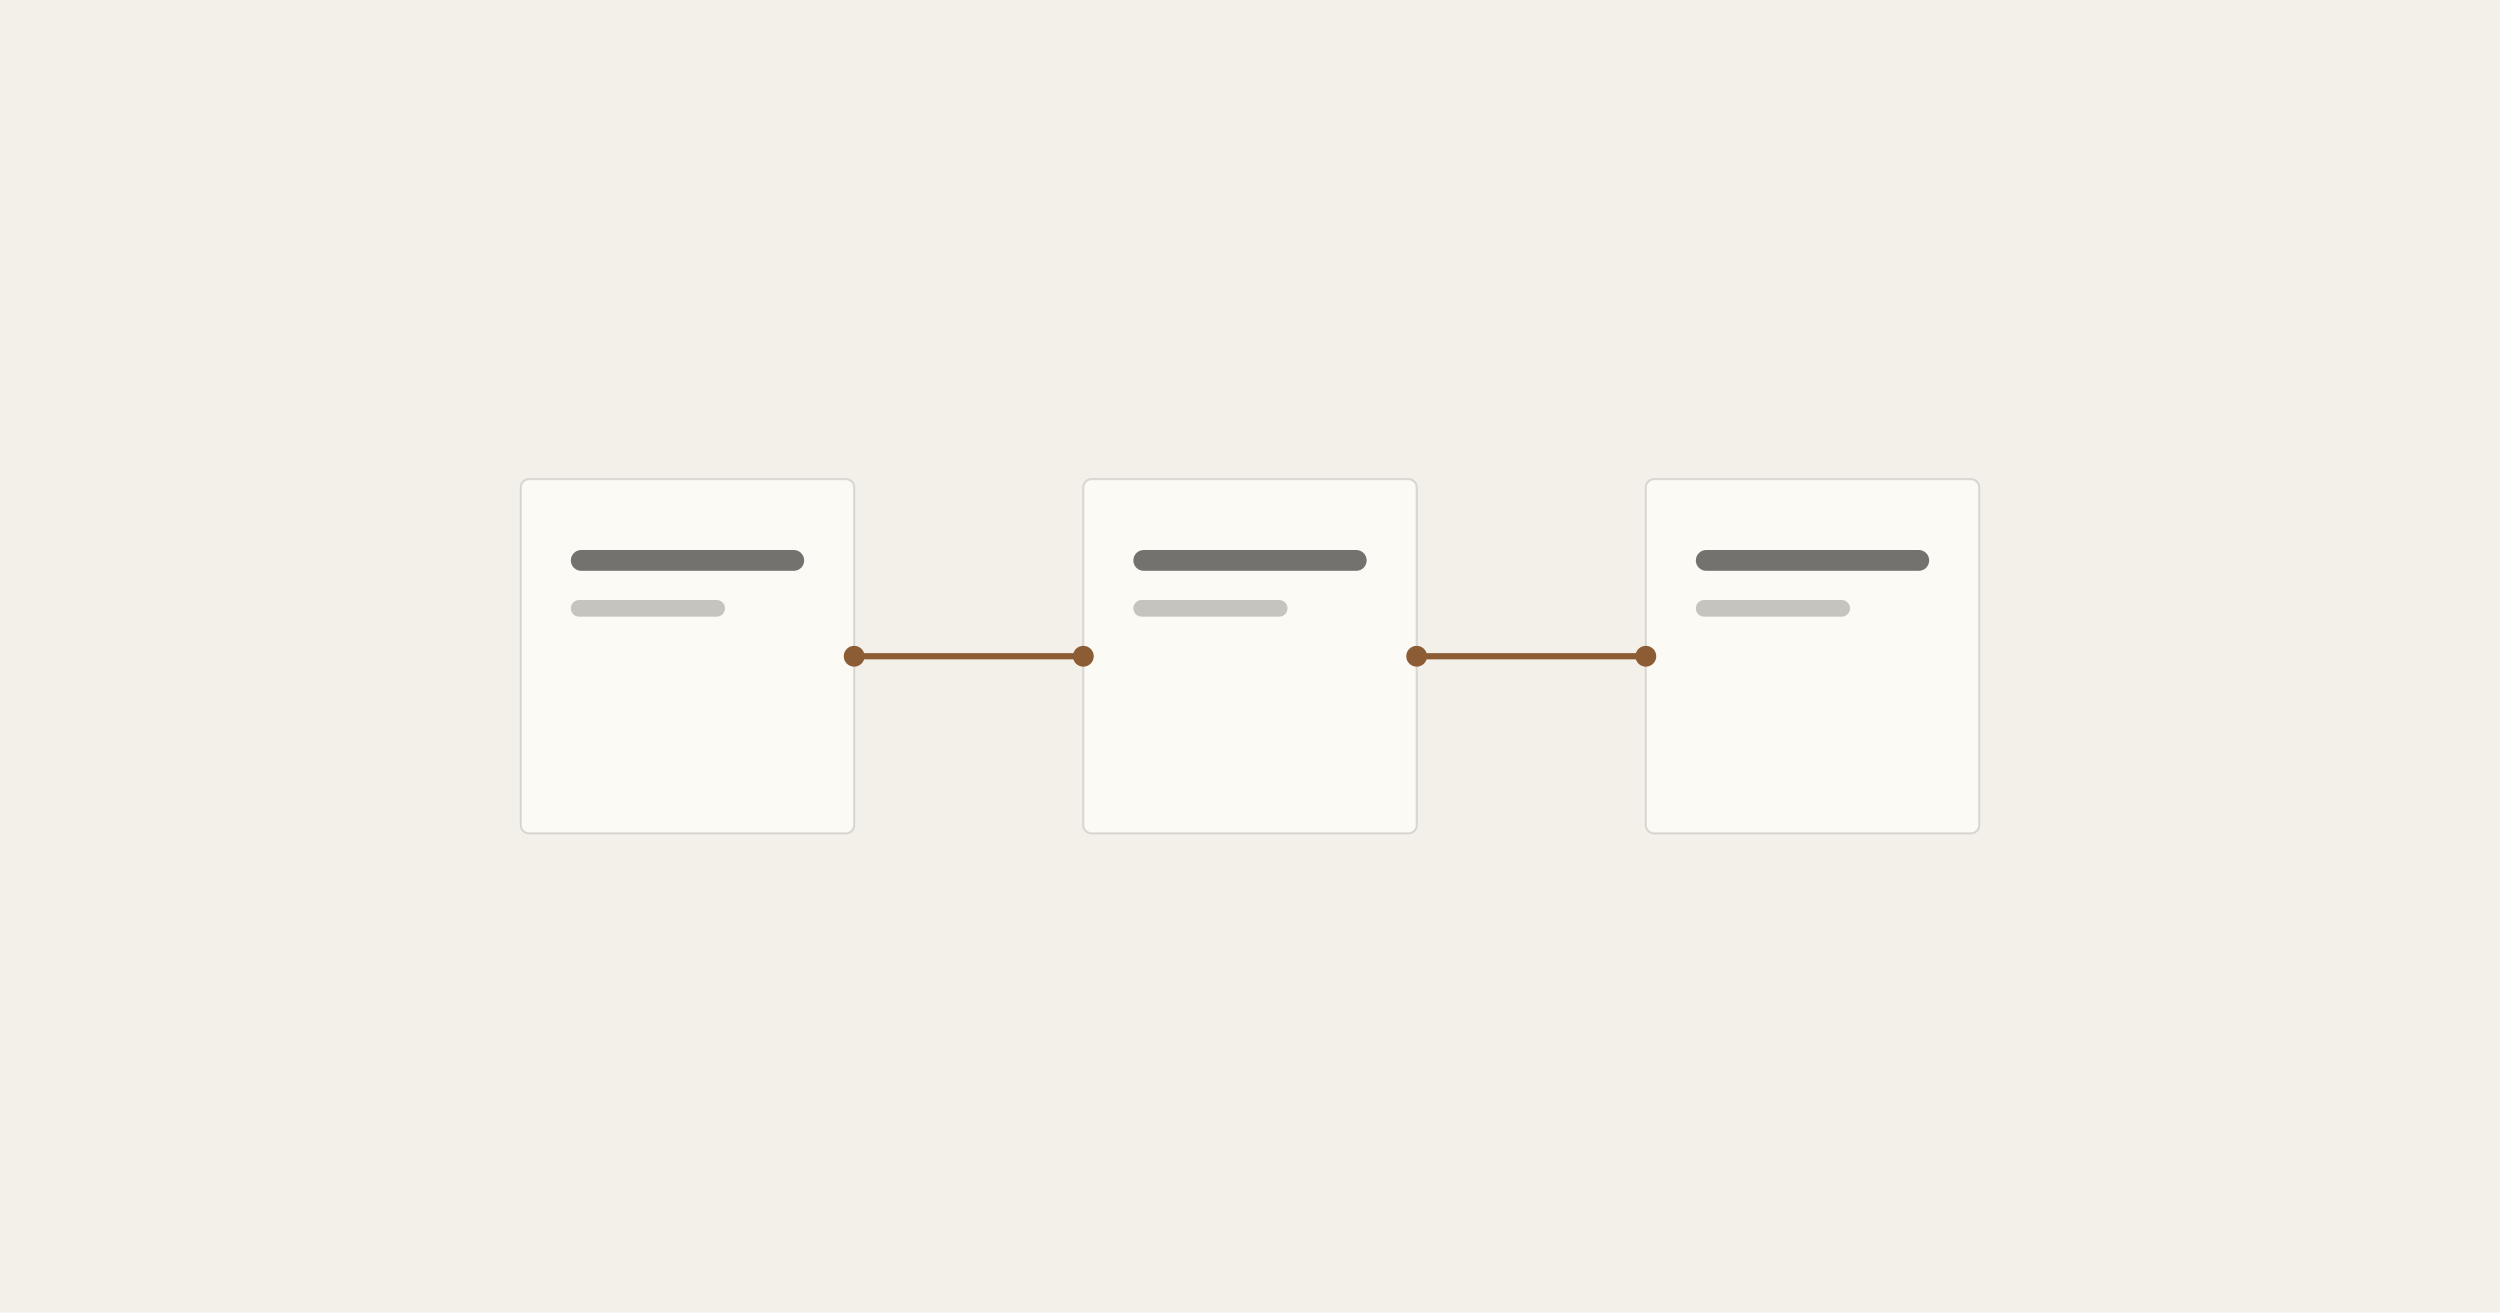
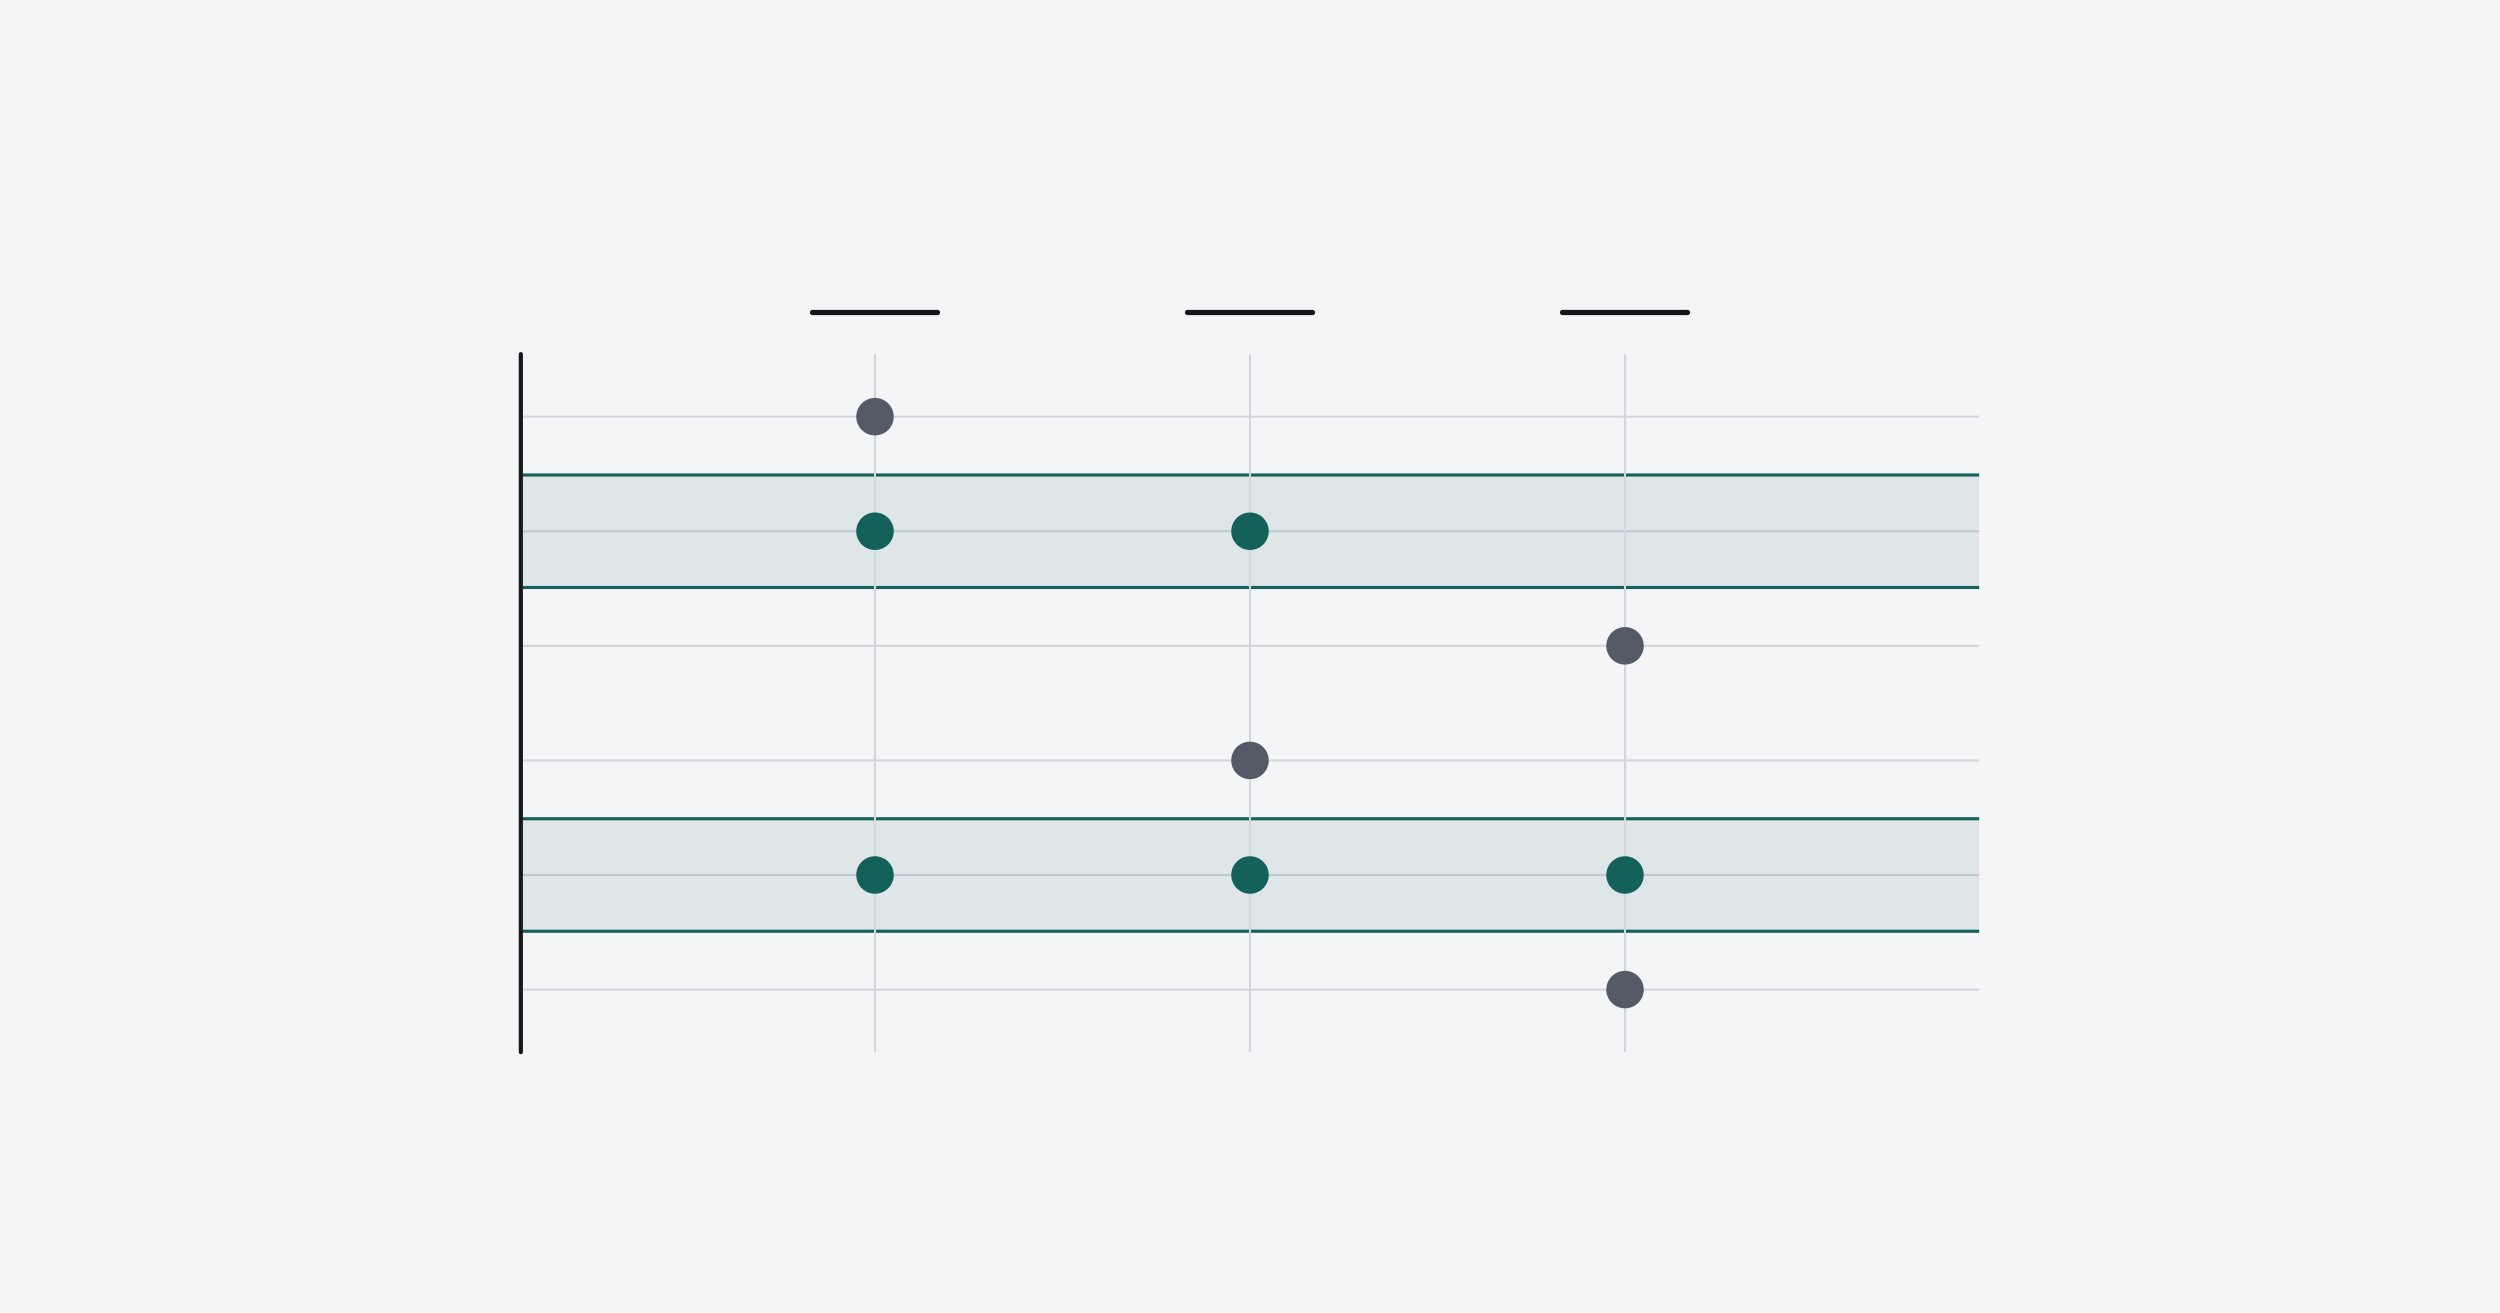
- <svg xmlns="http://www.w3.org/2000/svg" viewBox="0 0 1200 630" width="1200" height="630" role="img">
-   <rect width="1200" height="630" fill="#f3f0e9" />
-   <rect x="250" y="230" width="160" height="170" rx="4" fill="#fcfaf5" stroke="#171816" stroke-opacity="0.14" />
-   <rect x="274" y="264" width="112" height="10" rx="5" fill="#171816" opacity="0.6" />
-   <rect x="274" y="288" width="74" height="8" rx="4" fill="#171816" opacity="0.24" />
-   <rect x="520" y="230" width="160" height="170" rx="4" fill="#fcfaf5" stroke="#171816" stroke-opacity="0.14" />
-   <rect x="544" y="264" width="112" height="10" rx="5" fill="#171816" opacity="0.6" />
-   <rect x="544" y="288" width="74" height="8" rx="4" fill="#171816" opacity="0.24" />
-   <rect x="790" y="230" width="160" height="170" rx="4" fill="#fcfaf5" stroke="#171816" stroke-opacity="0.14" />
-   <rect x="814" y="264" width="112" height="10" rx="5" fill="#171816" opacity="0.6" />
-   <rect x="814" y="288" width="74" height="8" rx="4" fill="#171816" opacity="0.24" />
-   <path d="M410 315 L520 315" stroke="#8c5d35" stroke-width="3" />
-   <circle cx="410" cy="315" r="5" fill="#8c5d35" />
-   <circle cx="520" cy="315" r="5" fill="#8c5d35" />
-   <path d="M680 315 L790 315" stroke="#8c5d35" stroke-width="3" />
-   <circle cx="680" cy="315" r="5" fill="#8c5d35" />
-   <circle cx="790" cy="315" r="5" fill="#8c5d35" />
+ <svg xmlns="http://www.w3.org/2000/svg" viewBox="0 0 1200 630" width="1200" height="630" role="img" aria-label="A matrix of capabilities against three tools, with the rows more than one tool provides marked as duplicated">
+   <style>
+     .ground { fill: #f4f5f7 }
+     .colrule{ stroke: #d2d6dd; stroke-width: 1 }
+     .rowrule{ stroke: #d2d6dd; stroke-width: 1 }
+     .head   { stroke: #14171c; stroke-width: 2.5; stroke-linecap: round }
+     .has    { fill: #545b67 }
+     .dupdot { fill: #14605a }
+     .band   { fill: #14605a; fill-opacity: .10 }
+     .bandln { stroke: #14605a; stroke-width: 1.5 }
+     .axis   { stroke: #14171c; stroke-width: 2; stroke-linecap: round }
+ 
+     /* The duplicated rows are the finding, so they are the only thing that
+        moves: one slow, low-amplitude wash. Everything else stays still. */
+     .band { animation: flag 4.5s ease-in-out infinite }
+     .band:nth-of-type(2) { animation-delay: .9s }
+     @keyframes flag { 0%,100% { fill-opacity: .10 } 50% { fill-opacity: .22 } }
+     @media (prefers-reduced-motion: reduce) { .band { animation: none } }
+   </style>
+   <rect class="ground" width="1200" height="630" />
+   <g class="rowrule">
+     <line x1="250" y1="200" x2="950" y2="200" />
+     <line x1="250" y1="255" x2="950" y2="255" />
+     <line x1="250" y1="310" x2="950" y2="310" />
+     <line x1="250" y1="365" x2="950" y2="365" />
+     <line x1="250" y1="420" x2="950" y2="420" />
+     <line x1="250" y1="475" x2="950" y2="475" />
+   </g>
+   <rect class="band" x="250" y="228" width="700" height="54" />
+   <rect class="band" x="250" y="393" width="700" height="54" />
+   <line class="bandln" x1="250" y1="228" x2="950" y2="228" />
+   <line class="bandln" x1="250" y1="282" x2="950" y2="282" />
+   <line class="bandln" x1="250" y1="393" x2="950" y2="393" />
+   <line class="bandln" x1="250" y1="447" x2="950" y2="447" />
+   <line class="axis" x1="250" y1="170" x2="250" y2="505" />
+   <g class="head">
+     <line x1="390" y1="150" x2="450" y2="150" />
+     <line x1="570" y1="150" x2="630" y2="150" />
+     <line x1="750" y1="150" x2="810" y2="150" />
+   </g>
+   <g class="colrule">
+     <line x1="420" y1="170" x2="420" y2="505" />
+     <line x1="600" y1="170" x2="600" y2="505" />
+     <line x1="780" y1="170" x2="780" y2="505" />
+   </g>
+   <circle class="has" cx="420" cy="200" r="9" />
+   <circle class="dupdot" cx="420" cy="255" r="9" />
+   <circle class="dupdot" cx="600" cy="255" r="9" />
+   <circle class="has" cx="780" cy="310" r="9" />
+   <circle class="has" cx="600" cy="365" r="9" />
+   <circle class="dupdot" cx="420" cy="420" r="9" />
+   <circle class="dupdot" cx="600" cy="420" r="9" />
+   <circle class="dupdot" cx="780" cy="420" r="9" />
+   <circle class="has" cx="780" cy="475" r="9" />
</svg>
